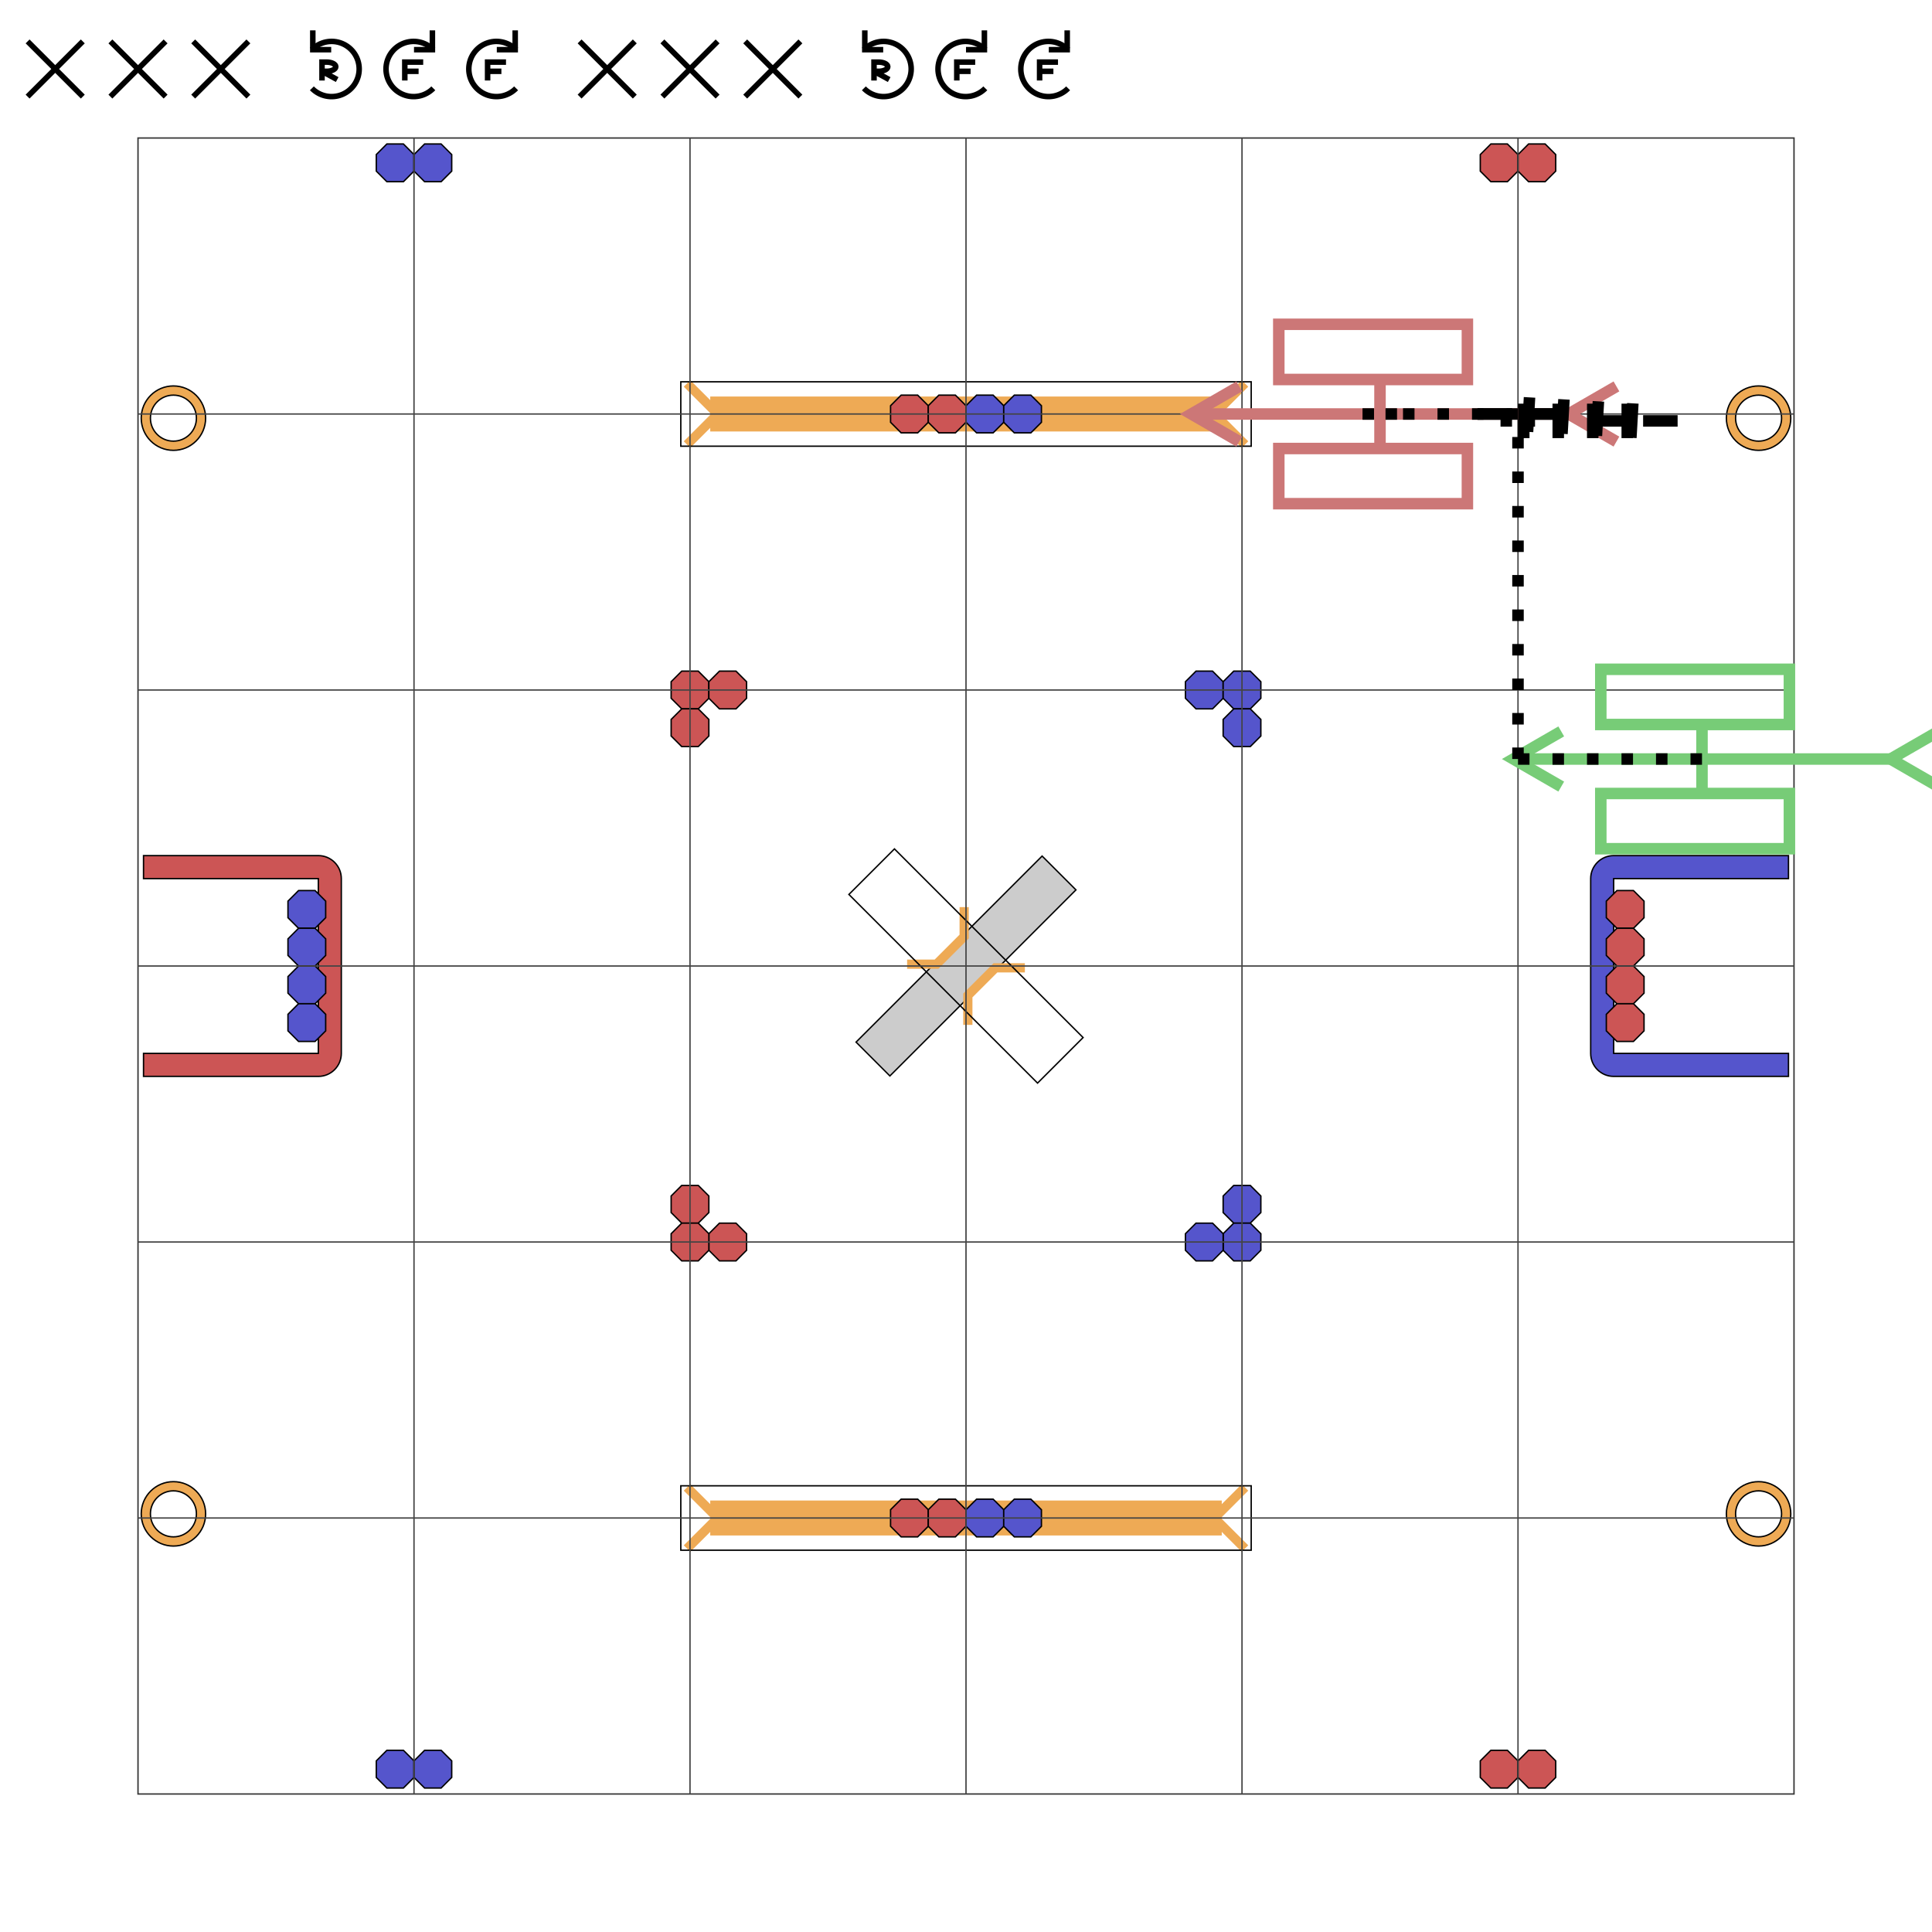
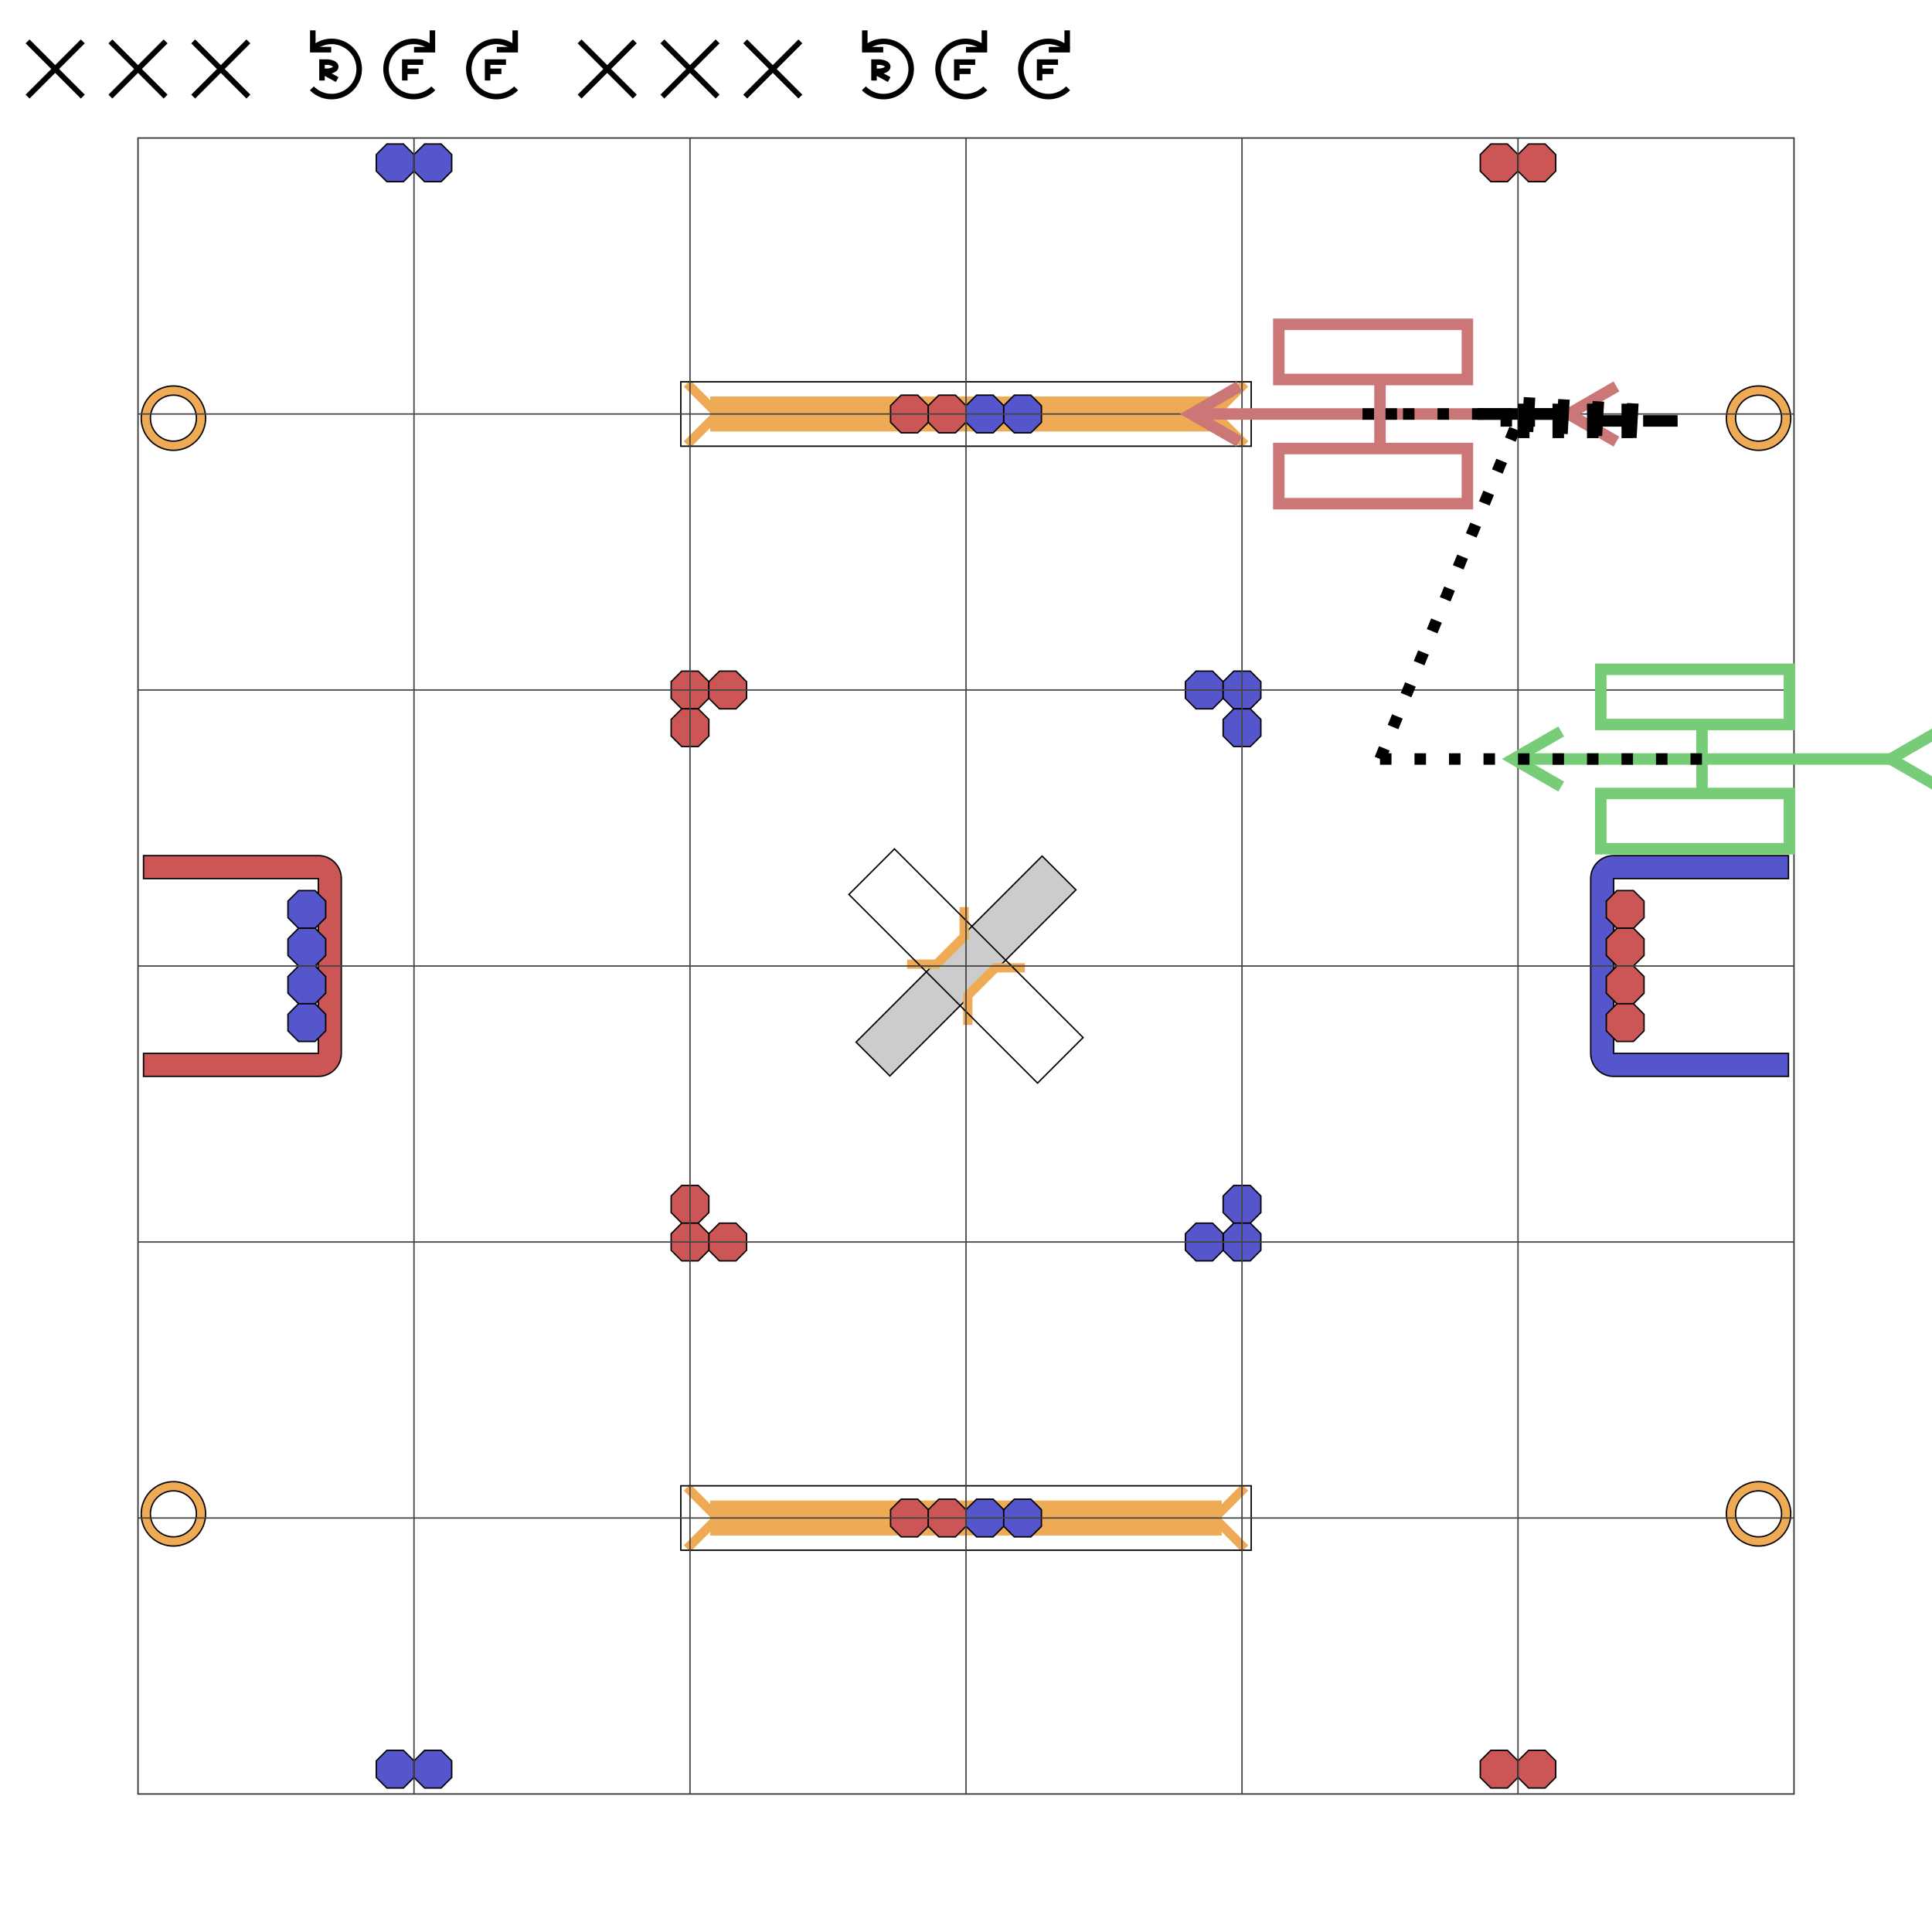
<svg xmlns="http://www.w3.org/2000/svg" version="1.1" width="600" height="600" viewBox="-2100 -2100 4200 4200">
  <g transform="scale(1, -1)">
    <rect x="-2100" y="-2100" width="4200" height="4200" fill="#ffffff" />
    <rect x="-1800" y="-1800" width="3600" height="3600" fill="none" stroke="#333333" stroke-width="3" />
    <path d="M -1788 240 l 380 0 a 50 50 0 0 0 50 -50 l 0 -380 a 50 50 0 0 0 -50 -50 l -380 0  l 0 50 l 380 0 l 0 380 l -380 0 z" fill="#cc5555" stroke="#000000" stroke-width="3" />
    <path d="M 1788 240 l -380 0 a 50 50 0 0 1 -50 -50 l 0 -380 a 50 50 0 0 1 50 -50 l 380 0  l 0 50 l -380 0 l 0 380 l 380 0 z" fill="#5555cc" stroke="#000000" stroke-width="3" />
    <rect x="-550" y="1200" width="20" height="94" transform="rotate(45, -540, 1200)" fill="#eeaa55" />
    <rect x="-550" y="1200" width="20" height="94" transform="rotate(135, -540, 1200)" fill="#eeaa55" />
    <rect x="530" y="1200" width="20" height="94" transform="rotate(-45, 540, 1200)" fill="#eeaa55" />
    <rect x="530" y="1200" width="20" height="94" transform="rotate(-135, 540, 1200)" fill="#eeaa55" />
    <rect x="-550" y="-1200" width="20" height="94" transform="rotate(45, -540, -1200)" fill="#eeaa55" />
    <rect x="-550" y="-1200" width="20" height="94" transform="rotate(135, -540, -1200)" fill="#eeaa55" />
    <rect x="530" y="-1200" width="20" height="94" transform="rotate(-45, 540, -1200)" fill="#eeaa55" />
    <rect x="530" y="-1200" width="20" height="94" transform="rotate(-135, 540, -1200)" fill="#eeaa55" />
    <rect x="-556" y="1162" width="1112" height="76" fill="#eeaa55" />
    <rect x="-620" y="1130" width="1240" height="140" fill="none" stroke="#000000" stroke-width="3" />
    <rect x="-556" y="-1238" width="1112" height="76" fill="#eeaa55" />
    <rect x="-620" y="-1270" width="1240" height="140" fill="none" stroke="#000000" stroke-width="3" />
    <rect x="-286" y="-52" width="572" height="104" transform="rotate(45)" fill="#cccccc" stroke="#000000" stroke-width="3" />
    <polyline points="-128,4 -64,4 -4,64 -4,128" fill="none" stroke="#eeaa55" stroke-width="20" />
    <polyline points="128,-4 64,-4 4,-64 4,-128" fill="none" stroke="#eeaa55" stroke-width="20" />
    <rect x="-290" y="-70" width="580" height="140" transform="rotate(-45)" fill="none" stroke="#000000" stroke-width="3" />
    <path d="M 1118,1728 l 0 36 l 23 23 l 36 0 l 23 -23 l  0 -36 l -23 -23 l -36 0 l -23 23 z" fill="#cc5555" stroke="#000000" stroke-width="3" fill-rule="evenodd" />
    <path d="M 1200,1728 l 0 36 l 23 23 l 36 0 l 23 -23 l  0 -36 l -23 -23 l -36 0 l -23 23 z" fill="#cc5555" stroke="#000000" stroke-width="3" fill-rule="evenodd" />
    <path d="M -164,1182 l 0 36 l 23 23 l 36 0 l 23 -23 l  0 -36 l -23 -23 l -36 0 l -23 23 z" fill="#cc5555" stroke="#000000" stroke-width="3" fill-rule="evenodd" />
    <path d="M -82,1182 l 0 36 l 23 23 l 36 0 l 23 -23 l  0 -36 l -23 -23 l -36 0 l -23 23 z" fill="#cc5555" stroke="#000000" stroke-width="3" fill-rule="evenodd" />
    <path d="M -641,582 l 0 36 l 23 23 l 36 0 l 23 -23 l  0 -36 l -23 -23 l -36 0 l -23 23 z" fill="#cc5555" stroke="#000000" stroke-width="3" fill-rule="evenodd" />
    <path d="M -559,582 l 0 36 l 23 23 l 36 0 l 23 -23 l  0 -36 l -23 -23 l -36 0 l -23 23 z" fill="#cc5555" stroke="#000000" stroke-width="3" fill-rule="evenodd" />
    <path d="M -641,500 l 0 36 l 23 23 l 36 0 l 23 -23 l  0 -36 l -23 -23 l -36 0 l -23 23 z" fill="#cc5555" stroke="#000000" stroke-width="3" fill-rule="evenodd" />
    <path d="M 1392,105 l 0 36 l 23 23 l 36 0 l 23 -23 l  0 -36 l -23 -23 l -36 0 l -23 23 z" fill="#cc5555" stroke="#000000" stroke-width="3" fill-rule="evenodd" />
    <path d="M 1392,23 l 0 36 l 23 23 l 36 0 l 23 -23 l  0 -36 l -23 -23 l -36 0 l -23 23 z" fill="#cc5555" stroke="#000000" stroke-width="3" fill-rule="evenodd" />
    <path d="M 1392,-59 l 0 36 l 23 23 l 36 0 l 23 -23 l  0 -36 l -23 -23 l -36 0 l -23 23 z" fill="#cc5555" stroke="#000000" stroke-width="3" fill-rule="evenodd" />
    <path d="M 1392,-141 l 0 36 l 23 23 l 36 0 l 23 -23 l  0 -36 l -23 -23 l -36 0 l -23 23 z" fill="#cc5555" stroke="#000000" stroke-width="3" fill-rule="evenodd" />
    <path d="M -641,-536 l 0 36 l 23 23 l 36 0 l 23 -23 l  0 -36 l -23 -23 l -36 0 l -23 23 z" fill="#cc5555" stroke="#000000" stroke-width="3" fill-rule="evenodd" />
    <path d="M -559,-618 l 0 36 l 23 23 l 36 0 l 23 -23 l  0 -36 l -23 -23 l -36 0 l -23 23 z" fill="#cc5555" stroke="#000000" stroke-width="3" fill-rule="evenodd" />
    <path d="M -641,-618 l 0 36 l 23 23 l 36 0 l 23 -23 l  0 -36 l -23 -23 l -36 0 l -23 23 z" fill="#cc5555" stroke="#000000" stroke-width="3" fill-rule="evenodd" />
    <path d="M -164,-1218 l 0 36 l 23 23 l 36 0 l 23 -23 l  0 -36 l -23 -23 l -36 0 l -23 23 z" fill="#cc5555" stroke="#000000" stroke-width="3" fill-rule="evenodd" />
    <path d="M -82,-1218 l 0 36 l 23 23 l 36 0 l 23 -23 l  0 -36 l -23 -23 l -36 0 l -23 23 z" fill="#cc5555" stroke="#000000" stroke-width="3" fill-rule="evenodd" />
    <path d="M 1118,-1764 l 0 36 l 23 23 l 36 0 l 23 -23 l  0 -36 l -23 -23 l -36 0 l -23 23 z" fill="#cc5555" stroke="#000000" stroke-width="3" fill-rule="evenodd" />
    <path d="M 1200,-1764 l 0 36 l 23 23 l 36 0 l 23 -23 l  0 -36 l -23 -23 l -36 0 l -23 23 z" fill="#cc5555" stroke="#000000" stroke-width="3" fill-rule="evenodd" />
    <path d="M -1282,1728 l 0 36 l 23 23 l 36 0 l 23 -23 l  0 -36 l -23 -23 l -36 0 l -23 23 z" fill="#5555cc" stroke="#000000" stroke-width="3" fill-rule="evenodd" />
    <path d="M -1200,1728 l 0 36 l 23 23 l 36 0 l 23 -23 l  0 -36 l -23 -23 l -36 0 l -23 23 z" fill="#5555cc" stroke="#000000" stroke-width="3" fill-rule="evenodd" />
    <path d="M 0,1182 l 0 36 l 23 23 l 36 0 l 23 -23 l  0 -36 l -23 -23 l -36 0 l -23 23 z" fill="#5555cc" stroke="#000000" stroke-width="3" fill-rule="evenodd" />
    <path d="M 82,1182 l 0 36 l 23 23 l 36 0 l 23 -23 l  0 -36 l -23 -23 l -36 0 l -23 23 z" fill="#5555cc" stroke="#000000" stroke-width="3" fill-rule="evenodd" />
    <path d="M 477,582 l 0 36 l 23 23 l 36 0 l 23 -23 l  0 -36 l -23 -23 l -36 0 l -23 23 z" fill="#5555cc" stroke="#000000" stroke-width="3" fill-rule="evenodd" />
    <path d="M 559,582 l 0 36 l 23 23 l 36 0 l 23 -23 l  0 -36 l -23 -23 l -36 0 l -23 23 z" fill="#5555cc" stroke="#000000" stroke-width="3" fill-rule="evenodd" />
    <path d="M 559,500 l 0 36 l 23 23 l 36 0 l 23 -23 l  0 -36 l -23 -23 l -36 0 l -23 23 z" fill="#5555cc" stroke="#000000" stroke-width="3" fill-rule="evenodd" />
    <path d="M -1474,105 l 0 36 l 23 23 l 36 0 l 23 -23 l  0 -36 l -23 -23 l -36 0 l -23 23 z" fill="#5555cc" stroke="#000000" stroke-width="3" fill-rule="evenodd" />
    <path d="M -1474,23 l 0 36 l 23 23 l 36 0 l 23 -23 l  0 -36 l -23 -23 l -36 0 l -23 23 z" fill="#5555cc" stroke="#000000" stroke-width="3" fill-rule="evenodd" />
    <path d="M -1474,-59 l 0 36 l 23 23 l 36 0 l 23 -23 l  0 -36 l -23 -23 l -36 0 l -23 23 z" fill="#5555cc" stroke="#000000" stroke-width="3" fill-rule="evenodd" />
    <path d="M -1474,-141 l 0 36 l 23 23 l 36 0 l 23 -23 l  0 -36 l -23 -23 l -36 0 l -23 23 z" fill="#5555cc" stroke="#000000" stroke-width="3" fill-rule="evenodd" />
    <path d="M 559,-536 l 0 36 l 23 23 l 36 0 l 23 -23 l  0 -36 l -23 -23 l -36 0 l -23 23 z" fill="#5555cc" stroke="#000000" stroke-width="3" fill-rule="evenodd" />
    <path d="M 559,-618 l 0 36 l 23 23 l 36 0 l 23 -23 l  0 -36 l -23 -23 l -36 0 l -23 23 z" fill="#5555cc" stroke="#000000" stroke-width="3" fill-rule="evenodd" />
    <path d="M 477,-618 l 0 36 l 23 23 l 36 0 l 23 -23 l  0 -36 l -23 -23 l -36 0 l -23 23 z" fill="#5555cc" stroke="#000000" stroke-width="3" fill-rule="evenodd" />
    <path d="M 0,-1218 l 0 36 l 23 23 l 36 0 l 23 -23 l  0 -36 l -23 -23 l -36 0 l -23 23 z" fill="#5555cc" stroke="#000000" stroke-width="3" fill-rule="evenodd" />
    <path d="M 82,-1218 l 0 36 l 23 23 l 36 0 l 23 -23 l  0 -36 l -23 -23 l -36 0 l -23 23 z" fill="#5555cc" stroke="#000000" stroke-width="3" fill-rule="evenodd" />
    <path d="M -1282,-1764 l 0 36 l 23 23 l 36 0 l 23 -23 l  0 -36 l -23 -23 l -36 0 l -23 23 z" fill="#5555cc" stroke="#000000" stroke-width="3" fill-rule="evenodd" />
    <path d="M -1200,-1764 l 0 36 l 23 23 l 36 0 l 23 -23 l  0 -36 l -23 -23 l -36 0 l -23 23 z" fill="#5555cc" stroke="#000000" stroke-width="3" fill-rule="evenodd" />
    <path d="M -1793,1191 a 70 70 0 0 0 140 0 a 70 70 0 0 0 -140 0 z m 20 0 a 50 50 0 0 0 100 0 a 50 50 0 0 0 -100 0 z" fill="#eeaa55" stroke="#000000" stroke-width="3" fill-rule="evenodd" />
    <path d="M 1653,1191 a 70 70 0 0 0 140 0 a 70 70 0 0 0 -140 0 z m 20 0 a 50 50 0 0 0 100 0 a 50 50 0 0 0 -100 0 z" fill="#eeaa55" stroke="#000000" stroke-width="3" fill-rule="evenodd" />
    <path d="M -1793,-1191 a 70 70 0 0 0 140 0 a 70 70 0 0 0 -140 0 z m 20 0 a 50 50 0 0 0 100 0 a 50 50 0 0 0 -100 0 z" fill="#eeaa55" stroke="#000000" stroke-width="3" fill-rule="evenodd" />
    <path d="M 1653,-1191 a 70 70 0 0 0 140 0 a 70 70 0 0 0 -140 0 z m 20 0 a 50 50 0 0 0 100 0 a 50 50 0 0 0 -100 0 z" fill="#eeaa55" stroke="#000000" stroke-width="3" fill-rule="evenodd" />
    <line x1="-1800" y1="-1200" x2="1800" y2="-1200" stroke="#444444" stroke-width="3" />
    <line x1="-1800" y1="-600" x2="1800" y2="-600" stroke="#444444" stroke-width="3" />
    <line x1="-1800" y1="0" x2="1800" y2="0" stroke="#444444" stroke-width="3" />
    <line x1="-1800" y1="600" x2="1800" y2="600" stroke="#444444" stroke-width="3" />
    <line x1="-1800" y1="1200" x2="1800" y2="1200" stroke="#444444" stroke-width="3" />
    <line x1="-1200" y1="-1800" x2="-1200" y2="1800" stroke="#444444" stroke-width="3" />
    <line x1="-600" y1="-1800" x2="-600" y2="1800" stroke="#444444" stroke-width="3" />
    <line x1="0" y1="-1800" x2="0" y2="1800" stroke="#444444" stroke-width="3" />
    <line x1="600" y1="-1800" x2="600" y2="1800" stroke="#444444" stroke-width="3" />
    <line x1="1200" y1="-1800" x2="1200" y2="1800" stroke="#444444" stroke-width="3" />
    <g transform="translate(1600.0 450.0)  rotate(-270)">
      <rect x="-195" y="-190" width="120" height="410" fill="none" stroke="#77cc77" stroke-width="25" />
      <rect x="75" y="-190" width="120" height="410" fill="none" stroke="#77cc77" stroke-width="25" />
      <line x1="-75" y1="0" x2="75" y2="0" stroke="#77cc77" stroke-width="25" />
      <line x1="0" y1="-410" x2="0" y2="410" stroke="#77cc77" stroke-width="25" />
      <polyline points="-60,306 0,410 60,306" fill="none" stroke="#77cc77" stroke-width="25" />
      <polyline points="-60,-514 0,-410 60,-514" fill="none" stroke="#77cc77" stroke-width="25" />
    </g>
    <g transform="translate(900 1200)  rotate(-270)">
      <rect x="-195" y="-190" width="120" height="410" fill="none" stroke="#cc7777" stroke-width="25" />
      <rect x="75" y="-190" width="120" height="410" fill="none" stroke="#cc7777" stroke-width="25" />
      <line x1="-75" y1="0" x2="75" y2="0" stroke="#cc7777" stroke-width="25" />
      <line x1="0" y1="-410" x2="0" y2="410" stroke="#cc7777" stroke-width="25" />
      <polyline points="-60,306 0,410 60,306" fill="none" stroke="#cc7777" stroke-width="25" />
      <polyline points="-60,-514 0,-410 60,-514" fill="none" stroke="#cc7777" stroke-width="25" />
    </g>
-     <polyline points="1600.0,450.0 1200,450" fill="none" stroke="#000000" stroke-width="25" stroke-dasharray="25,50" stroke-linejoin="round" stroke-dashoffset="0">
+     <polyline points="1600.0,450.0 900,450" fill="none" stroke="#000000" stroke-width="25" stroke-dasharray="25,50" stroke-linejoin="round" stroke-dashoffset="0">
      <animate attributeName="stroke-dashoffset" values="75;0" dur="1000ms" repeatCount="indefinite" />
    </polyline>
-     <polyline points="1200,450 1200,1185" fill="none" stroke="#000000" stroke-width="25" stroke-dasharray="25,50" stroke-linejoin="round" stroke-dashoffset="0">
+     <polyline points="900,450 1200,1185" fill="none" stroke="#000000" stroke-width="25" stroke-dasharray="25,50" stroke-linejoin="round" stroke-dashoffset="0">
      <animate attributeName="stroke-dashoffset" values="75;0" dur="1000ms" repeatCount="indefinite" />
    </polyline>
    <line x1="1162" y1="1185" x2="1237" y2="1185" stroke="#000000" stroke-width="25" stroke-dasharray="25,25">
      <animateTransform attributeName="transform" type="rotate" to="360 1200 1185" dur="2000ms" repeatCount="indefinite" from="0 1200 1185" />
    </line>
    <polyline points="1200,1185 1460,1185" fill="none" stroke="#000000" stroke-width="75" stroke-dasharray="25,50" stroke-linejoin="round" stroke-dashoffset="0">
      <animate attributeName="stroke-dashoffset" values="75;0" dur="1000ms" repeatCount="indefinite" />
    </polyline>
    <line x1="1372" y1="1185" x2="1547" y2="1185" stroke="#000000" stroke-width="25" stroke-dasharray="75,25">
      <animateTransform attributeName="transform" type="rotate" to="360 1460 1185" dur="2000ms" repeatCount="indefinite" from="0 1460 1185" />
    </line>
    <polyline points="1460,1185 1200,1200" fill="none" stroke="#000000" stroke-width="75" stroke-dasharray="25,50" stroke-linejoin="round" stroke-dashoffset="0">
      <animate attributeName="stroke-dashoffset" values="75;0" dur="1000ms" repeatCount="indefinite" />
    </polyline>
    <line x1="1112" y1="1200" x2="1287" y2="1200" stroke="#000000" stroke-width="25" stroke-dasharray="75,25">
      <animateTransform attributeName="transform" type="rotate" to="360 1200 1200" dur="2000ms" repeatCount="indefinite" from="0 1200 1200" />
    </line>
    <line x1="1112" y1="1200" x2="1287" y2="1200" stroke="#000000" stroke-width="25" stroke-dasharray="75,25">
      <animateTransform attributeName="transform" type="rotate" to="360 1200 1200" dur="2000ms" repeatCount="indefinite" from="0 1200 1200" />
    </line>
    <polyline points="1200,1200 900,1200" fill="none" stroke="#000000" stroke-width="25" stroke-dasharray="25,50" stroke-linejoin="round" stroke-dashoffset="0">
      <animate attributeName="stroke-dashoffset" values="75;0" dur="1000ms" repeatCount="indefinite" />
    </polyline>
    <line x1="862" y1="1200" x2="937" y2="1200" stroke="#000000" stroke-width="25" stroke-dasharray="25,25">
      <animateTransform attributeName="transform" type="rotate" to="360 900 1200" dur="2000ms" repeatCount="indefinite" from="0 900 1200" />
    </line>
    <line x1="-2040" y1="1890" x2="-1920" y2="2010" stroke="#000000" stroke-width="12" />
    <line x1="-2040" y1="2010" x2="-1920" y2="1890" stroke="#000000" stroke-width="12" />
    <line x1="-1860" y1="1890" x2="-1740" y2="2010" stroke="#000000" stroke-width="12" />
    <line x1="-1860" y1="2010" x2="-1740" y2="1890" stroke="#000000" stroke-width="12" />
    <line x1="-1680" y1="1890" x2="-1560" y2="2010" stroke="#000000" stroke-width="12" />
    <line x1="-1680" y1="2010" x2="-1560" y2="1890" stroke="#000000" stroke-width="12" />
    <path d="M -1422,1908 a 60 60 0 1 1 0 84" fill="none" stroke="#000000" stroke-width="12" />
    <path d="M -1380 1992 l -40 0 l 0 42" fill="none" stroke="#000000" stroke-width="12" />
    <path d="M -1400 1925 l 0 40 l 10 0 a 20 10 0 0 0 0 -20 l -10 0 l 33 -18" fill="none" stroke="#000000" stroke-width="12" />
    <path d="M -1158,1908 a 60 60 0 1 0 0 84" fill="none" stroke="#000000" stroke-width="12" />
    <path d="M -1200 1992 l 40 0 l 0 42" fill="none" stroke="#000000" stroke-width="12" />
    <path d="M -1180,1965 l -40 0 l 0 -40 m 0 20 l 30 0" fill="none" stroke="#000000" stroke-width="12" />
    <path d="M -978,1908 a 60 60 0 1 0 0 84" fill="none" stroke="#000000" stroke-width="12" />
    <path d="M -1020 1992 l 40 0 l 0 42" fill="none" stroke="#000000" stroke-width="12" />
    <path d="M -1000,1965 l -40 0 l 0 -40 m 0 20 l 30 0" fill="none" stroke="#000000" stroke-width="12" />
    <line x1="-840" y1="1890" x2="-720" y2="2010" stroke="#000000" stroke-width="12" />
    <line x1="-840" y1="2010" x2="-720" y2="1890" stroke="#000000" stroke-width="12" />
    <line x1="-660" y1="1890" x2="-540" y2="2010" stroke="#000000" stroke-width="12" />
    <line x1="-660" y1="2010" x2="-540" y2="1890" stroke="#000000" stroke-width="12" />
    <line x1="-480" y1="1890" x2="-360" y2="2010" stroke="#000000" stroke-width="12" />
    <line x1="-480" y1="2010" x2="-360" y2="1890" stroke="#000000" stroke-width="12" />
    <path d="M -222,1908 a 60 60 0 1 1 0 84" fill="none" stroke="#000000" stroke-width="12" />
    <path d="M -180 1992 l -40 0 l 0 42" fill="none" stroke="#000000" stroke-width="12" />
    <path d="M -200 1925 l 0 40 l 10 0 a 20 10 0 0 0 0 -20 l -10 0 l 33 -18" fill="none" stroke="#000000" stroke-width="12" />
    <path d="M 42,1908 a 60 60 0 1 0 0 84" fill="none" stroke="#000000" stroke-width="12" />
    <path d="M 0 1992 l 40 0 l 0 42" fill="none" stroke="#000000" stroke-width="12" />
    <path d="M 20,1965 l -40 0 l 0 -40 m 0 20 l 30 0" fill="none" stroke="#000000" stroke-width="12" />
    <path d="M 222,1908 a 60 60 0 1 0 0 84" fill="none" stroke="#000000" stroke-width="12" />
    <path d="M 180 1992 l 40 0 l 0 42" fill="none" stroke="#000000" stroke-width="12" />
    <path d="M 200,1965 l -40 0 l 0 -40 m 0 20 l 30 0" fill="none" stroke="#000000" stroke-width="12" />
  </g>
</svg>
